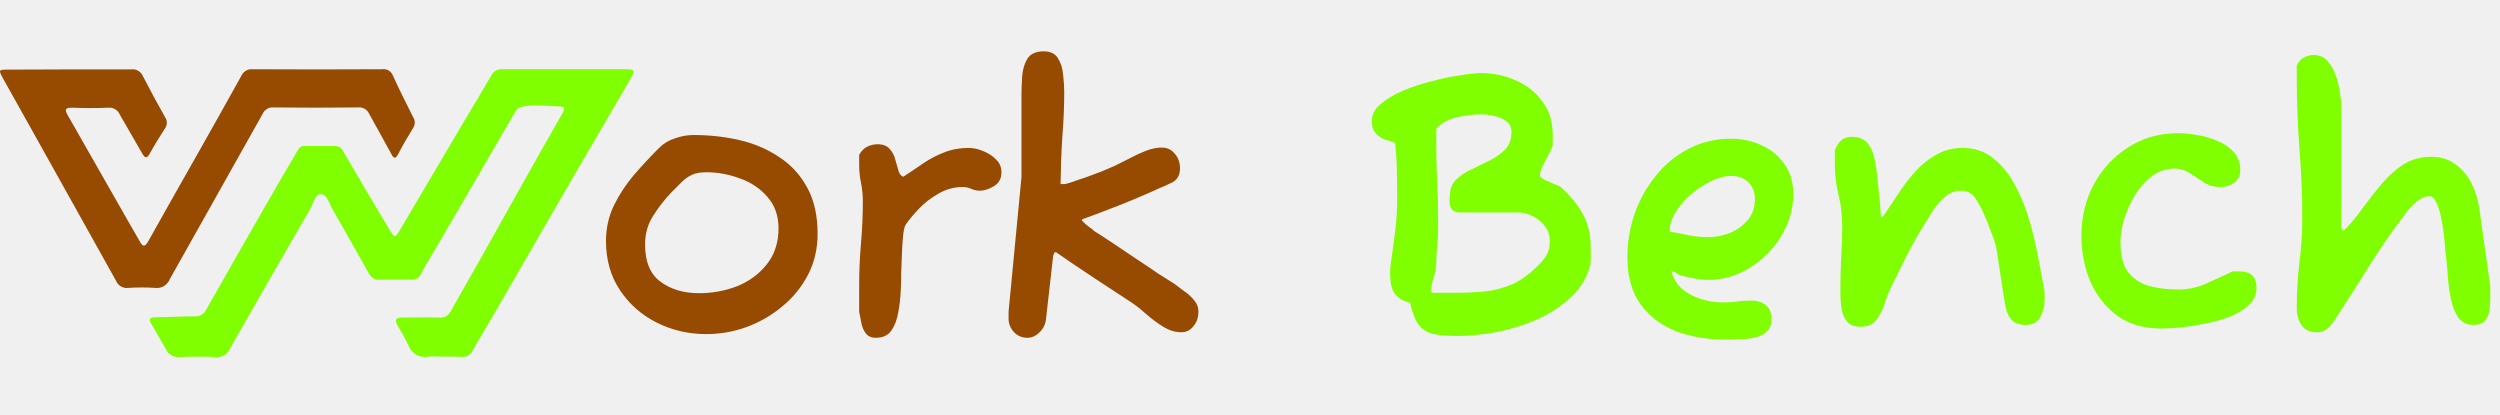
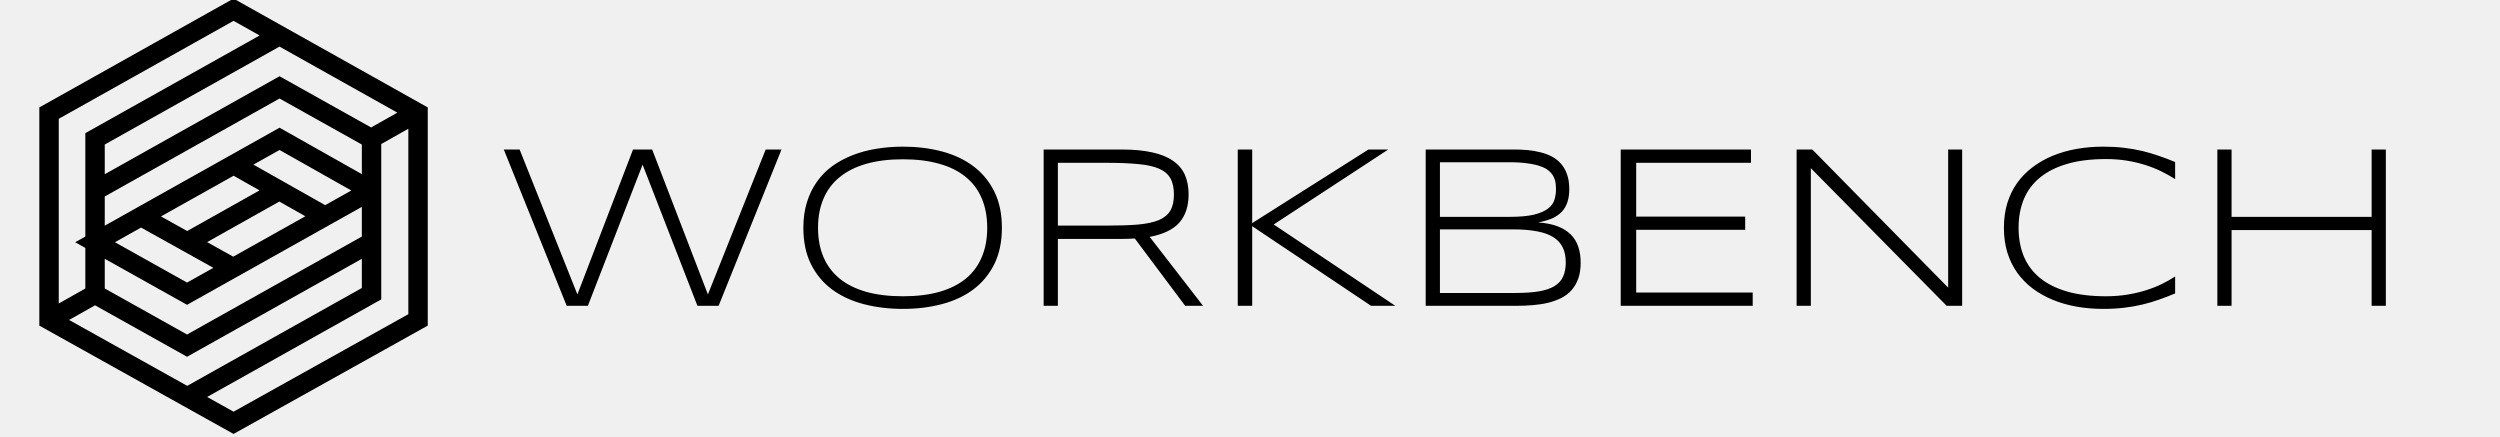
- <svg xmlns="http://www.w3.org/2000/svg" width="217" height="36" viewBox="0 0 217 36" fill="none">
-   <g clip-path="url(#clip0_1120_15975)">
-     <path d="M38.357 30.956C37.959 30.927 37.56 30.927 37.162 30.956C36.809 31.026 36.443 30.968 36.131 30.791C35.819 30.615 35.581 30.333 35.463 29.997C35.177 29.392 34.829 28.813 34.499 28.229C34.218 27.73 34.397 27.558 34.945 27.562C35.998 27.562 37.055 27.536 38.107 27.562C38.314 27.586 38.523 27.546 38.705 27.447C38.887 27.348 39.034 27.195 39.124 27.01C40.087 25.295 41.073 23.589 42.036 21.875C43.16 19.882 44.266 17.898 45.395 15.882C46.523 13.867 47.665 11.852 48.815 9.841C49.034 9.461 49.052 9.232 48.521 9.232C47.517 9.232 46.523 9.037 45.515 9.232C45.35 9.234 45.188 9.281 45.047 9.366C44.906 9.452 44.79 9.573 44.712 9.718C42.366 13.766 40.013 17.808 37.652 21.844C37.278 22.485 36.872 23.108 36.542 23.766C36.483 23.917 36.379 24.047 36.243 24.137C36.108 24.227 35.947 24.273 35.784 24.27H32.831C32.385 24.27 32.162 23.991 31.975 23.66C30.927 21.813 29.892 19.952 28.831 18.11C28.559 17.637 28.385 16.872 27.858 16.855C27.332 16.837 27.216 17.615 26.967 18.061C24.603 22.133 22.257 26.216 19.929 30.311C19.824 30.539 19.648 30.727 19.428 30.85C19.207 30.972 18.953 31.022 18.703 30.991C17.65 30.943 16.593 30.947 15.54 30.991C15.303 31.008 15.066 30.952 14.863 30.83C14.659 30.708 14.498 30.527 14.403 30.311C13.957 29.573 13.56 28.822 13.128 28.101C12.873 27.659 13.003 27.54 13.48 27.536C14.626 27.536 15.768 27.452 16.914 27.456C17.12 27.471 17.325 27.423 17.501 27.318C17.678 27.212 17.817 27.055 17.9 26.868C19.922 23.301 21.955 19.743 24.001 16.196C24.612 15.131 25.25 14.084 25.86 13.019C25.908 12.914 25.986 12.825 26.084 12.763C26.183 12.702 26.297 12.671 26.414 12.674H29.09C29.535 12.674 29.678 12.944 29.866 13.262C31.159 15.483 32.464 17.693 33.781 19.89C34.267 20.699 34.29 20.686 34.758 19.89L40.181 10.703C41.006 9.311 41.853 7.928 42.661 6.527C42.749 6.353 42.889 6.21 43.062 6.117C43.235 6.023 43.433 5.985 43.629 6.006H54.23C55.121 6.006 55.166 6.094 54.733 6.832C53.039 9.731 51.346 12.631 49.654 15.533C47.397 19.427 45.158 23.315 42.906 27.217C42.282 28.3 41.622 29.365 41.011 30.457C40.925 30.633 40.785 30.779 40.612 30.872C40.438 30.966 40.239 31.003 40.043 30.978C39.476 30.938 38.919 30.956 38.357 30.956Z" fill="#7FFF00" />
-     <path d="M6.065 6.024H11.391C11.599 5.995 11.809 6.036 11.992 6.142C12.174 6.247 12.318 6.41 12.402 6.607C13.011 7.795 13.66 8.979 14.319 10.153C14.424 10.296 14.48 10.471 14.48 10.65C14.48 10.829 14.424 11.004 14.319 11.147C13.867 11.845 13.416 12.571 13.015 13.306C12.731 13.82 12.564 13.713 12.316 13.274C11.694 12.16 11.031 11.073 10.408 9.963C10.326 9.765 10.184 9.598 10.003 9.488C9.822 9.377 9.612 9.328 9.402 9.349C8.365 9.395 7.319 9.386 6.281 9.349C5.681 9.349 5.569 9.464 5.889 10.019C7.661 13.131 9.438 16.247 11.211 19.354C11.509 19.877 11.824 20.39 12.113 20.922C12.402 21.453 12.564 21.458 12.88 20.922C14.319 18.337 15.784 15.771 17.241 13.195C18.486 10.995 19.717 8.798 20.944 6.593C21.024 6.408 21.158 6.252 21.328 6.148C21.497 6.044 21.694 5.996 21.891 6.01C25.659 6.032 29.417 6.032 33.167 6.01C33.367 5.979 33.571 6.02 33.745 6.126C33.918 6.233 34.05 6.398 34.118 6.593C34.664 7.795 35.264 8.983 35.859 10.162C35.951 10.303 36 10.467 36 10.636C36 10.805 35.951 10.97 35.859 11.11C35.408 11.845 34.957 12.599 34.569 13.362C34.344 13.773 34.204 13.824 33.965 13.362C33.343 12.197 32.675 11.05 32.048 9.889C31.965 9.701 31.825 9.544 31.649 9.443C31.473 9.341 31.27 9.3 31.07 9.325C28.628 9.353 26.189 9.353 23.754 9.325C23.558 9.304 23.36 9.346 23.189 9.445C23.017 9.545 22.881 9.697 22.798 9.88C20.123 14.666 17.422 19.437 14.747 24.213C14.649 24.47 14.47 24.686 14.239 24.826C14.008 24.967 13.737 25.025 13.471 24.99C12.691 24.939 11.909 24.939 11.13 24.99C10.91 25.019 10.687 24.973 10.494 24.86C10.302 24.746 10.151 24.571 10.065 24.361C7.607 19.923 5.104 15.498 2.646 11.069L0.296 6.87C-0.155 6.043 -0.155 6.043 0.747 6.043L6.065 6.024Z" fill="#964B00" />
-     <path d="M61.304 29C59.768 29 58.339 28.669 57.016 28.008C55.693 27.347 54.627 26.408 53.816 25.192C53.005 23.976 52.6 22.557 52.6 20.936C52.6 19.827 52.824 18.803 53.272 17.864C53.741 16.904 54.328 16.008 55.032 15.176C55.757 14.344 56.483 13.565 57.208 12.84C57.592 12.456 58.051 12.179 58.584 12.008C59.117 11.816 59.661 11.72 60.216 11.72C61.603 11.72 62.936 11.869 64.216 12.168C65.496 12.467 66.637 12.957 67.64 13.64C68.664 14.301 69.475 15.187 70.072 16.296C70.669 17.384 70.968 18.717 70.968 20.296C70.968 21.597 70.691 22.781 70.136 23.848C69.581 24.915 68.835 25.832 67.896 26.6C66.979 27.368 65.944 27.965 64.792 28.392C63.661 28.797 62.499 29 61.304 29ZM60.664 25.448C61.837 25.448 62.947 25.245 63.992 24.84C65.037 24.413 65.891 23.784 66.552 22.952C67.235 22.099 67.576 21.053 67.576 19.816C67.576 18.728 67.256 17.821 66.616 17.096C65.997 16.371 65.208 15.837 64.248 15.496C63.288 15.133 62.307 14.952 61.304 14.952C60.792 14.952 60.376 15.027 60.056 15.176C59.736 15.325 59.448 15.528 59.192 15.784C58.936 16.04 58.637 16.339 58.296 16.68C57.699 17.299 57.165 17.981 56.696 18.728C56.227 19.453 55.992 20.285 55.992 21.224C55.992 22.717 56.44 23.795 57.336 24.456C58.232 25.117 59.341 25.448 60.664 25.448ZM76.016 29.32C75.632 29.32 75.344 29.192 75.151 28.936C74.96 28.68 74.832 28.381 74.767 28.04C74.704 27.677 74.639 27.357 74.576 27.08V24.712C74.576 23.517 74.629 22.312 74.736 21.096C74.842 19.859 74.895 18.653 74.895 17.48C74.895 16.925 74.842 16.392 74.736 15.88C74.629 15.368 74.576 14.845 74.576 14.312V13.448C74.746 13.128 74.97 12.893 75.248 12.744C75.546 12.595 75.856 12.52 76.175 12.52C76.645 12.52 76.997 12.659 77.231 12.936C77.466 13.192 77.626 13.501 77.712 13.864C77.818 14.227 77.914 14.557 77.999 14.856C78.085 15.133 78.224 15.293 78.415 15.336C79.034 14.931 79.621 14.536 80.175 14.152C80.751 13.768 81.349 13.459 81.968 13.224C82.608 12.968 83.311 12.84 84.079 12.84C84.463 12.84 84.869 12.925 85.296 13.096C85.743 13.267 86.127 13.512 86.448 13.832C86.767 14.131 86.927 14.504 86.927 14.952C86.927 15.507 86.704 15.912 86.255 16.168C85.829 16.424 85.424 16.552 85.04 16.552C84.784 16.552 84.538 16.499 84.303 16.392C84.069 16.285 83.823 16.232 83.567 16.232C82.821 16.232 82.117 16.424 81.456 16.808C80.816 17.171 80.25 17.608 79.76 18.12C79.269 18.632 78.874 19.112 78.576 19.56C78.49 19.752 78.426 20.072 78.383 20.52C78.341 20.968 78.309 21.48 78.287 22.056C78.266 22.611 78.245 23.155 78.224 23.688C78.224 24.221 78.213 24.68 78.192 25.064C78.17 25.768 78.096 26.451 77.968 27.112C77.861 27.752 77.658 28.285 77.359 28.712C77.061 29.117 76.613 29.32 76.016 29.32ZM89.176 29.32C88.707 29.32 88.312 29.149 87.992 28.808C87.694 28.467 87.544 28.083 87.544 27.656V27.048L88.664 15.368V8.136C88.664 7.688 88.686 7.176 88.728 6.6C88.771 6.024 88.92 5.523 89.176 5.096C89.454 4.669 89.923 4.456 90.584 4.456C91.182 4.456 91.598 4.659 91.832 5.064C92.088 5.469 92.238 5.949 92.28 6.504C92.344 7.059 92.376 7.549 92.376 7.976C92.376 9.213 92.323 10.483 92.216 11.784C92.131 13.064 92.078 14.461 92.056 15.976H92.44C92.483 15.976 92.675 15.923 93.016 15.816C93.358 15.688 93.763 15.549 94.232 15.4C94.702 15.229 95.16 15.059 95.608 14.888C96.078 14.696 96.451 14.536 96.728 14.408C97.112 14.216 97.539 14.003 98.008 13.768C98.478 13.512 98.958 13.288 99.448 13.096C99.939 12.904 100.398 12.808 100.824 12.808C101.315 12.808 101.699 12.989 101.976 13.352C102.275 13.693 102.424 14.109 102.424 14.6C102.424 15.176 102.211 15.581 101.784 15.816C101.358 16.029 100.931 16.221 100.504 16.392C100.291 16.499 99.907 16.669 99.352 16.904C98.819 17.139 98.211 17.395 97.528 17.672C96.846 17.928 96.184 18.184 95.544 18.44C94.904 18.675 94.36 18.877 93.912 19.048V19.144L94.072 19.304C94.222 19.453 94.371 19.581 94.52 19.688C94.691 19.795 94.851 19.923 95 20.072C95.32 20.264 95.8 20.573 96.44 21C97.08 21.427 97.763 21.885 98.488 22.376C99.235 22.867 99.918 23.325 100.536 23.752C101.176 24.157 101.635 24.445 101.912 24.616C102.19 24.829 102.488 25.053 102.808 25.288C103.128 25.501 103.406 25.757 103.64 26.056C103.896 26.333 104.024 26.664 104.024 27.048C104.024 27.56 103.875 27.987 103.576 28.328C103.299 28.669 102.958 28.84 102.552 28.84C102.04 28.84 101.528 28.691 101.016 28.392C100.526 28.093 100.046 27.741 99.576 27.336C99.128 26.931 98.702 26.589 98.296 26.312C98.083 26.163 97.678 25.896 97.08 25.512C96.504 25.128 95.854 24.701 95.128 24.232C94.424 23.763 93.752 23.315 93.112 22.888C92.494 22.461 92.014 22.131 91.672 21.896H91.544L91.416 22.184L90.776 27.848C90.691 28.275 90.488 28.627 90.168 28.904C89.87 29.181 89.539 29.32 89.176 29.32Z" fill="#964B00" />
-     <path d="M126.557 29.16C125.725 29.16 125.031 29.107 124.477 29C123.943 28.893 123.506 28.637 123.165 28.232C122.845 27.805 122.589 27.155 122.397 26.28C121.778 26.131 121.33 25.864 121.053 25.48C120.797 25.075 120.669 24.552 120.669 23.912V23.272C120.818 22.163 120.957 21.139 121.085 20.2C121.213 19.24 121.277 18.216 121.277 17.128C121.277 16.275 121.266 15.528 121.245 14.888C121.245 14.227 121.202 13.448 121.117 12.552C121.138 12.445 121.01 12.349 120.733 12.264C120.455 12.179 120.274 12.125 120.189 12.104C119.911 11.997 119.655 11.827 119.421 11.592C119.186 11.336 119.069 10.973 119.069 10.504C119.069 9.971 119.314 9.491 119.805 9.064C120.317 8.616 120.967 8.221 121.757 7.88C122.567 7.539 123.41 7.261 124.285 7.048C125.159 6.813 125.981 6.643 126.749 6.536C127.517 6.408 128.125 6.344 128.573 6.344C129.639 6.344 130.642 6.557 131.581 6.984C132.519 7.389 133.287 7.997 133.885 8.808C134.482 9.597 134.781 10.579 134.781 11.752V12.552C134.717 12.808 134.589 13.107 134.397 13.448C134.226 13.789 134.055 14.12 133.885 14.44C133.735 14.76 133.661 15.016 133.661 15.208C133.661 15.315 133.789 15.443 134.045 15.592C134.322 15.72 134.61 15.848 134.909 15.976C135.229 16.083 135.442 16.189 135.549 16.296C136.402 17.085 137.031 17.875 137.437 18.664C137.863 19.453 138.077 20.413 138.077 21.544V22.824C137.821 23.976 137.255 24.957 136.381 25.768C135.527 26.579 134.525 27.24 133.373 27.752C132.221 28.243 131.037 28.605 129.821 28.84C128.605 29.053 127.517 29.16 126.557 29.16ZM124.317 25.416H126.205C127.229 25.416 128.157 25.373 128.989 25.288C129.842 25.181 130.642 24.957 131.389 24.616C132.135 24.253 132.882 23.688 133.629 22.92C133.927 22.621 134.151 22.323 134.301 22.024C134.45 21.725 134.525 21.363 134.525 20.936C134.525 20.232 134.237 19.645 133.661 19.176C133.085 18.685 132.434 18.44 131.709 18.44H126.685C126.109 18.44 125.821 18.109 125.821 17.448C125.821 17.363 125.821 17.277 125.821 17.192C125.842 17.107 125.853 17.032 125.853 16.968C125.853 16.392 126.034 15.933 126.397 15.592C126.759 15.229 127.207 14.931 127.741 14.696C128.274 14.44 128.797 14.184 129.309 13.928C129.842 13.651 130.29 13.331 130.653 12.968C131.015 12.584 131.197 12.083 131.197 11.464C131.197 11.037 131.037 10.717 130.717 10.504C130.418 10.291 130.066 10.141 129.661 10.056C129.255 9.971 128.893 9.928 128.573 9.928C127.89 9.928 127.175 10.013 126.429 10.184C125.682 10.355 125.095 10.685 124.669 11.176V12.392C124.669 13.416 124.69 14.44 124.733 15.464C124.797 16.488 124.829 17.512 124.829 18.536V19.944C124.829 20.115 124.818 20.403 124.797 20.808C124.775 21.192 124.743 21.576 124.701 21.96C124.679 22.344 124.669 22.621 124.669 22.792C124.669 23.219 124.594 23.645 124.445 24.072C124.317 24.477 124.231 24.893 124.189 25.32L124.317 25.416ZM149.8 29.48C148.264 29.48 146.846 29.245 145.544 28.776C144.264 28.285 143.23 27.517 142.44 26.472C141.651 25.405 141.256 24.029 141.256 22.344C141.256 21.064 141.459 19.816 141.864 18.6C142.291 17.384 142.899 16.285 143.688 15.304C144.478 14.301 145.427 13.512 146.536 12.936C147.646 12.339 148.894 12.04 150.28 12.04C151.219 12.04 152.094 12.232 152.904 12.616C153.736 12.979 154.398 13.523 154.888 14.248C155.4 14.952 155.656 15.816 155.656 16.84C155.656 17.821 155.454 18.76 155.048 19.656C154.643 20.552 154.088 21.352 153.384 22.056C152.68 22.76 151.88 23.315 150.984 23.72C150.11 24.104 149.192 24.296 148.232 24.296C148.083 24.296 147.752 24.264 147.24 24.2C146.728 24.115 146.323 24.029 146.024 23.944C145.811 23.901 145.64 23.816 145.512 23.688C145.47 23.667 145.395 23.635 145.288 23.592C145.182 23.528 145.107 23.496 145.064 23.496C145.214 24.115 145.523 24.637 145.992 25.064C146.483 25.469 147.038 25.768 147.656 25.96C148.296 26.152 148.904 26.248 149.48 26.248C149.886 26.248 150.291 26.227 150.696 26.184C151.123 26.12 151.571 26.088 152.04 26.088C152.51 26.088 152.915 26.216 153.256 26.472C153.598 26.728 153.768 27.144 153.768 27.72C153.768 28.189 153.619 28.552 153.32 28.808C153.043 29.064 152.68 29.235 152.232 29.32C151.806 29.405 151.368 29.448 150.92 29.448C150.494 29.469 150.12 29.48 149.8 29.48ZM148.232 20.584C148.872 20.584 149.502 20.467 150.12 20.232C150.76 19.976 151.283 19.603 151.688 19.112C152.115 18.621 152.328 18.013 152.328 17.288C152.328 16.669 152.136 16.179 151.752 15.816C151.39 15.453 150.899 15.272 150.28 15.272C149.726 15.272 149.139 15.421 148.52 15.72C147.902 16.019 147.315 16.403 146.76 16.872C146.227 17.341 145.79 17.853 145.448 18.408C145.107 18.941 144.936 19.464 144.936 19.976V20.104C145.491 20.189 146.046 20.296 146.6 20.424C147.155 20.531 147.699 20.584 148.232 20.584ZM161.503 28.36C160.97 28.36 160.575 28.211 160.319 27.912C160.063 27.592 159.903 27.208 159.839 26.76C159.775 26.291 159.743 25.843 159.743 25.416C159.743 24.435 159.764 23.453 159.807 22.472C159.871 21.491 159.903 20.552 159.903 19.656C159.903 18.696 159.796 17.779 159.583 16.904C159.37 16.029 159.263 15.155 159.263 14.28V13.032C159.455 12.584 159.658 12.285 159.871 12.136C160.084 11.965 160.372 11.88 160.735 11.88C161.396 11.88 161.876 12.093 162.175 12.52C162.474 12.925 162.666 13.416 162.751 13.992C162.858 14.547 162.932 15.059 162.975 15.528C162.996 15.763 163.039 16.221 163.103 16.904C163.188 17.587 163.242 18.227 163.263 18.824H163.391L163.519 18.696C163.924 18.099 164.351 17.459 164.799 16.776C165.247 16.093 165.738 15.453 166.271 14.856C166.826 14.259 167.434 13.779 168.095 13.416C168.756 13.032 169.503 12.84 170.335 12.84C171.402 12.84 172.308 13.149 173.055 13.768C173.802 14.365 174.431 15.155 174.943 16.136C175.455 17.096 175.871 18.141 176.191 19.272C176.511 20.403 176.767 21.501 176.959 22.568C177.151 23.635 177.322 24.552 177.471 25.32V26.12C177.471 26.589 177.343 27.059 177.087 27.528C176.831 27.976 176.426 28.2 175.871 28.2C175.295 28.2 174.868 28.051 174.591 27.752C174.335 27.453 174.164 27.069 174.079 26.6C174.036 26.408 173.983 26.099 173.919 25.672C173.855 25.224 173.78 24.744 173.695 24.232C173.61 23.699 173.535 23.208 173.471 22.76C173.407 22.291 173.354 21.949 173.311 21.736C173.247 21.309 173.098 20.808 172.863 20.232C172.65 19.635 172.447 19.123 172.255 18.696C172.063 18.248 171.818 17.779 171.519 17.288C171.22 16.797 170.783 16.552 170.207 16.552C169.695 16.552 169.226 16.733 168.799 17.096C168.394 17.459 168.031 17.885 167.711 18.376C167.412 18.867 167.146 19.304 166.911 19.688C166.378 20.541 165.898 21.395 165.471 22.248C165.044 23.101 164.586 24.029 164.095 25.032C163.903 25.437 163.722 25.907 163.551 26.44C163.38 26.952 163.146 27.4 162.847 27.784C162.548 28.168 162.1 28.36 161.503 28.36ZM187.642 28.52C186.106 28.52 184.815 28.147 183.77 27.4C182.746 26.632 181.967 25.64 181.434 24.424C180.922 23.187 180.666 21.864 180.666 20.456C180.666 18.856 181.018 17.384 181.722 16.04C182.447 14.696 183.439 13.619 184.698 12.808C185.978 11.976 187.428 11.56 189.05 11.56C189.54 11.56 190.084 11.613 190.682 11.72C191.3 11.805 191.898 11.976 192.474 12.232C193.05 12.467 193.519 12.787 193.882 13.192C194.266 13.597 194.458 14.12 194.458 14.76C194.458 15.229 194.287 15.592 193.946 15.848C193.604 16.104 193.188 16.232 192.698 16.232C192.186 16.232 191.727 16.104 191.322 15.848C190.916 15.571 190.511 15.304 190.106 15.048C189.7 14.771 189.242 14.632 188.73 14.632C188.026 14.632 187.386 14.845 186.81 15.272C186.234 15.699 185.743 16.243 185.338 16.904C184.932 17.565 184.612 18.269 184.378 19.016C184.164 19.741 184.058 20.424 184.058 21.064C184.058 22.152 184.271 22.995 184.698 23.592C185.146 24.168 185.743 24.573 186.49 24.808C187.258 25.021 188.111 25.128 189.05 25.128C189.924 25.128 190.735 24.957 191.482 24.616C192.25 24.275 193.018 23.923 193.786 23.56H194.426C195.386 23.56 195.866 24.04 195.866 25C195.866 25.576 195.642 26.067 195.194 26.472C194.767 26.877 194.212 27.219 193.53 27.496C192.847 27.752 192.122 27.955 191.354 28.104C190.586 28.253 189.871 28.36 189.21 28.424C188.548 28.488 188.026 28.52 187.642 28.52ZM201.117 28.84C200.519 28.84 200.071 28.637 199.773 28.232C199.495 27.805 199.357 27.315 199.357 26.76C199.357 25.48 199.431 24.179 199.581 22.856C199.751 21.533 199.837 20.253 199.837 19.016C199.837 16.883 199.751 14.803 199.581 12.776C199.431 10.749 199.357 8.669 199.357 6.536V5.704C199.506 5.363 199.709 5.128 199.965 5C200.242 4.851 200.53 4.776 200.829 4.776C201.319 4.776 201.714 4.947 202.013 5.288C202.333 5.629 202.578 6.045 202.749 6.536C202.919 7.027 203.037 7.517 203.101 8.008C203.186 8.499 203.229 8.904 203.229 9.224V19.848L203.421 20.04L203.453 20.008C204.029 19.432 204.573 18.781 205.085 18.056C205.618 17.331 206.162 16.637 206.717 15.976C207.293 15.293 207.922 14.728 208.605 14.28C209.309 13.832 210.119 13.608 211.037 13.608C211.847 13.608 212.541 13.821 213.117 14.248C213.714 14.675 214.183 15.229 214.525 15.912C214.866 16.595 215.09 17.309 215.197 18.056L216.157 24.84V25.8C216.157 26.141 216.135 26.504 216.093 26.888C216.05 27.251 215.922 27.56 215.709 27.816C215.517 28.072 215.175 28.2 214.685 28.2C214.13 28.2 213.693 27.987 213.373 27.56C213.074 27.112 212.861 26.568 212.733 25.928C212.605 25.288 212.519 24.659 212.477 24.04C212.434 23.421 212.391 22.931 212.349 22.568C212.327 22.419 212.295 22.141 212.253 21.736C212.231 21.331 212.189 20.861 212.125 20.328C212.061 19.795 211.975 19.283 211.869 18.792C211.762 18.28 211.623 17.864 211.453 17.544C211.303 17.203 211.111 17.032 210.877 17.032C210.514 17.032 210.151 17.181 209.789 17.48C209.426 17.779 209.127 18.088 208.893 18.408C207.783 19.859 206.717 21.395 205.693 23.016C204.69 24.616 203.687 26.184 202.685 27.72C202.514 27.997 202.301 28.253 202.045 28.488C201.789 28.723 201.479 28.84 201.117 28.84Z" fill="#7FFF00" />
+ <svg xmlns="http://www.w3.org/2000/svg" width="515" height="90" viewBox="0 0 515 90" fill="none">
+   <g clip-path="url(#clip0_1223_16031)">
+     <path d="M57.586 7.3L19.579 28.6V60.6M19.579 60.6L10 66M19.579 60.6L38.531 71.2L76.538 49.9M38.531 81.8L76.538 60.5V28.5L86.117 23.1M76.538 28.6L57.586 18L19.579 39.3M76.538 39.3L57.586 28.6L19.579 49.9L38.531 60.5L76.538 39.2M67.062 44.6L48.11 33.9M48.11 55.2L29.261 44.7M38.531 49.9L57.586 39.2M10.103 23.3L48.11 2L86.117 23.3V65.9L48.11 87.1L10.103 65.9V23.3Z" stroke="black" stroke-width="4" stroke-miterlimit="10" />
+     <path d="M134.344 30.797L145.828 60.656L157.734 30.797H160.992L148.031 63H143.672L132.375 33.914L121.102 63H116.742L103.781 30.797H107.039L118.945 60.656L130.406 30.797H134.344ZM206.391 46.922C206.391 49.812 205.867 52.312 204.82 54.422C203.773 56.516 202.336 58.25 200.508 59.625C198.68 60.984 196.523 61.992 194.039 62.648C191.555 63.305 188.875 63.633 186 63.633C183.109 63.633 180.414 63.305 177.914 62.648C175.414 61.992 173.242 60.984 171.398 59.625C169.555 58.25 168.109 56.516 167.062 54.422C166.016 52.312 165.492 49.812 165.492 46.922C165.492 45 165.734 43.258 166.219 41.695C166.703 40.117 167.383 38.711 168.258 37.477C169.133 36.227 170.188 35.148 171.422 34.242C172.672 33.336 174.055 32.586 175.57 31.992C177.102 31.383 178.742 30.938 180.492 30.656C182.242 30.359 184.078 30.211 186 30.211C188.875 30.211 191.555 30.539 194.039 31.195C196.523 31.852 198.68 32.867 200.508 34.242C202.336 35.602 203.773 37.336 204.82 39.445C205.867 41.539 206.391 44.031 206.391 46.922ZM203.367 46.922C203.367 44.641 202.992 42.625 202.242 40.875C201.508 39.125 200.414 37.656 198.961 36.469C197.508 35.266 195.695 34.359 193.523 33.75C191.367 33.125 188.859 32.812 186 32.812C183.141 32.812 180.617 33.125 178.43 33.75C176.258 34.375 174.438 35.289 172.969 36.492C171.5 37.68 170.391 39.156 169.641 40.922C168.891 42.672 168.516 44.672 168.516 46.922C168.516 49.203 168.891 51.219 169.641 52.969C170.391 54.719 171.5 56.195 172.969 57.398C174.438 58.586 176.258 59.492 178.43 60.117C180.617 60.727 183.141 61.031 186 61.031C188.859 61.031 191.367 60.727 193.523 60.117C195.695 59.492 197.508 58.586 198.961 57.398C200.414 56.195 201.508 54.719 202.242 52.969C202.992 51.219 203.367 49.203 203.367 46.922ZM217.922 49.219V63H214.992V30.797H231.023C233.477 30.797 235.578 30.992 237.328 31.383C239.078 31.758 240.508 32.336 241.617 33.117C242.742 33.883 243.562 34.844 244.078 36C244.594 37.156 244.852 38.508 244.852 40.055C244.852 42.461 244.219 44.391 242.953 45.844C241.688 47.281 239.648 48.266 236.836 48.797L247.828 63H244.148L233.766 49.125C233.328 49.156 232.883 49.18 232.43 49.195C231.977 49.211 231.508 49.219 231.023 49.219H217.922ZM241.828 40.055C241.828 38.68 241.586 37.57 241.102 36.727C240.617 35.867 239.828 35.203 238.734 34.734C237.641 34.266 236.203 33.953 234.422 33.797C232.656 33.625 230.484 33.539 227.906 33.539H217.922V46.477H227.812C230.391 46.477 232.57 46.406 234.352 46.266C236.133 46.109 237.578 45.805 238.688 45.352C239.797 44.883 240.594 44.234 241.078 43.406C241.578 42.562 241.828 41.445 241.828 40.055ZM257.953 45.961L281.906 30.797H285.984L262.383 46.242L287.438 63H282.445L257.953 46.594V63H254.977V30.797H257.953V45.961ZM325.617 54.117C325.617 55.367 325.453 56.453 325.125 57.375C324.797 58.297 324.336 59.094 323.742 59.766C323.164 60.422 322.461 60.961 321.633 61.383C320.82 61.789 319.922 62.117 318.938 62.367C317.953 62.602 316.898 62.766 315.773 62.859C314.648 62.953 313.484 63 312.281 63H293.695V30.797H311.859C312.781 30.797 313.703 30.836 314.625 30.914C315.547 30.992 316.43 31.141 317.273 31.359C318.133 31.562 318.922 31.852 319.641 32.227C320.375 32.602 321.008 33.094 321.539 33.703C322.086 34.312 322.508 35.047 322.805 35.906C323.117 36.766 323.273 37.781 323.273 38.953C323.273 40 323.141 40.906 322.875 41.672C322.625 42.438 322.234 43.094 321.703 43.641C321.188 44.188 320.523 44.641 319.711 45C318.898 45.344 317.945 45.617 316.852 45.82C318.414 45.93 319.75 46.195 320.859 46.617C321.969 47.039 322.875 47.602 323.578 48.305C324.281 49.008 324.797 49.852 325.125 50.836C325.453 51.805 325.617 52.898 325.617 54.117ZM320.531 39C320.531 38.547 320.5 38.094 320.438 37.641C320.375 37.188 320.234 36.758 320.016 36.352C319.797 35.93 319.477 35.539 319.055 35.18C318.648 34.82 318.086 34.516 317.367 34.266C316.648 34 315.758 33.797 314.695 33.656C313.648 33.5 312.383 33.422 310.898 33.422H296.625V44.672H310.898C313.008 44.672 314.695 44.523 315.961 44.227C317.227 43.914 318.195 43.5 318.867 42.984C319.555 42.469 320 41.867 320.203 41.18C320.422 40.492 320.531 39.766 320.531 39ZM322.547 54.07C322.547 52.852 322.336 51.812 321.914 50.953C321.492 50.094 320.844 49.391 319.969 48.844C319.094 48.297 317.969 47.898 316.594 47.648C315.219 47.383 313.586 47.25 311.695 47.25H296.625V60.352H312.094C314.047 60.352 315.688 60.242 317.016 60.023C318.359 59.789 319.438 59.422 320.25 58.922C321.078 58.406 321.664 57.75 322.008 56.953C322.367 56.156 322.547 55.195 322.547 54.07ZM333.867 63V30.797H360.703V33.539H337.055V44.625H359.508V47.344H337.055V60.258H361.055V63H333.867ZM401.016 63L373.031 34.641V63H370.102V30.797H373.336L401.32 59.25V30.797H404.203V63H401.016ZM448.078 60.445C446.953 60.914 445.836 61.344 444.727 61.734C443.633 62.125 442.492 62.461 441.305 62.742C440.117 63.023 438.867 63.242 437.555 63.398C436.242 63.555 434.812 63.633 433.266 63.633C431.359 63.633 429.523 63.477 427.758 63.164C426.008 62.852 424.375 62.383 422.859 61.758C421.344 61.133 419.969 60.359 418.734 59.438C417.5 58.5 416.438 57.414 415.547 56.18C414.672 54.945 413.992 53.555 413.508 52.008C413.039 50.461 412.805 48.766 412.805 46.922C412.805 45.078 413.039 43.383 413.508 41.836C413.992 40.289 414.672 38.898 415.547 37.664C416.438 36.43 417.5 35.352 418.734 34.43C419.969 33.492 421.344 32.711 422.859 32.086C424.375 31.461 426.008 30.992 427.758 30.68C429.508 30.367 431.344 30.211 433.266 30.211C434.812 30.211 436.242 30.289 437.555 30.445C438.867 30.602 440.117 30.82 441.305 31.102C442.492 31.383 443.633 31.719 444.727 32.109C445.836 32.484 446.953 32.906 448.078 33.375V36.891C447.188 36.328 446.234 35.797 445.219 35.297C444.203 34.797 443.102 34.359 441.914 33.984C440.742 33.609 439.484 33.312 438.141 33.094C436.797 32.875 435.359 32.766 433.828 32.766C430.734 32.766 428.055 33.102 425.789 33.773C423.523 34.445 421.648 35.398 420.164 36.633C418.695 37.852 417.602 39.336 416.883 41.086C416.18 42.82 415.828 44.766 415.828 46.922C415.828 49.078 416.18 51.023 416.883 52.758C417.602 54.492 418.695 55.977 420.164 57.211C421.648 58.43 423.523 59.375 425.789 60.047C428.055 60.703 430.734 61.031 433.828 61.031C435.359 61.031 436.805 60.922 438.164 60.703C439.539 60.484 440.82 60.188 442.008 59.812C443.211 59.438 444.312 59.008 445.312 58.523C446.328 58.023 447.25 57.5 448.078 56.953V60.445ZM488.555 63V47.391H459.703V63H456.773V30.797H459.703V44.672H488.555V30.797H491.484V63H488.555Z" fill="black" />
  </g>
  <defs>
-     <clipPath id="clip0_1120_15975">
-       <rect width="217" height="36" fill="white" />
+     <clipPath id="clip0_1223_16031">
+       <rect width="515" height="90" fill="white" />
    </clipPath>
  </defs>
</svg>
